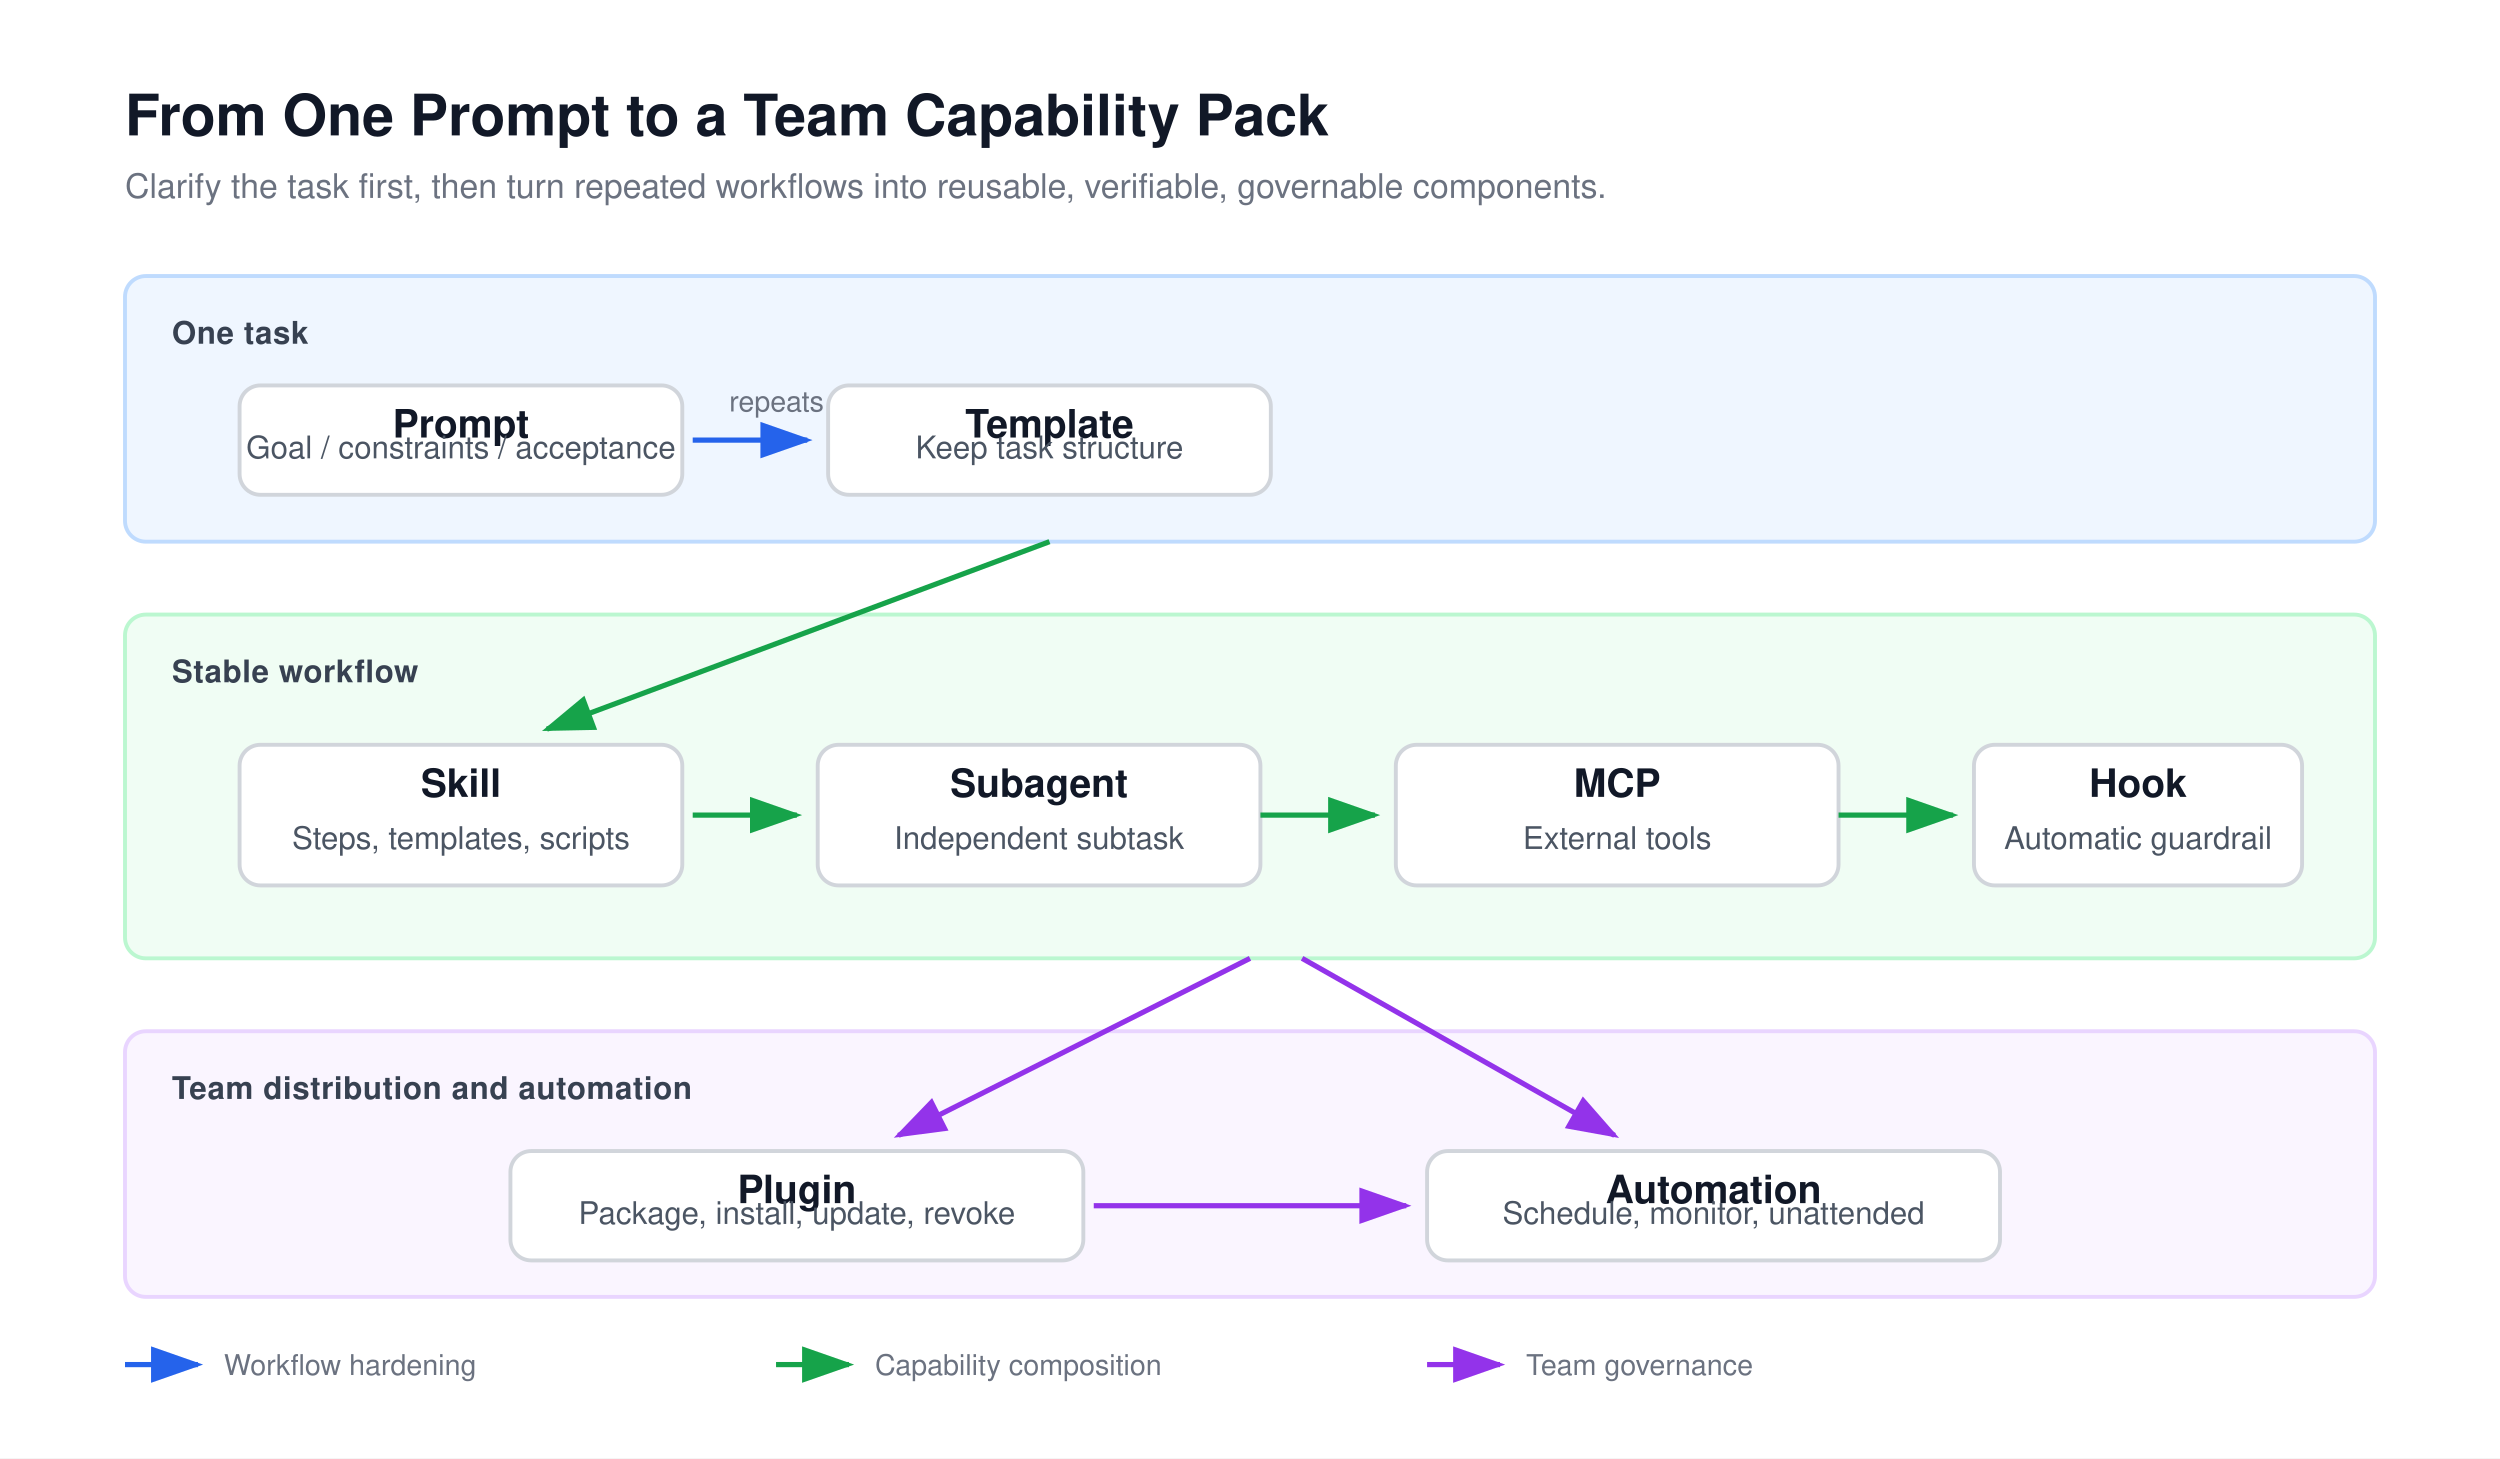
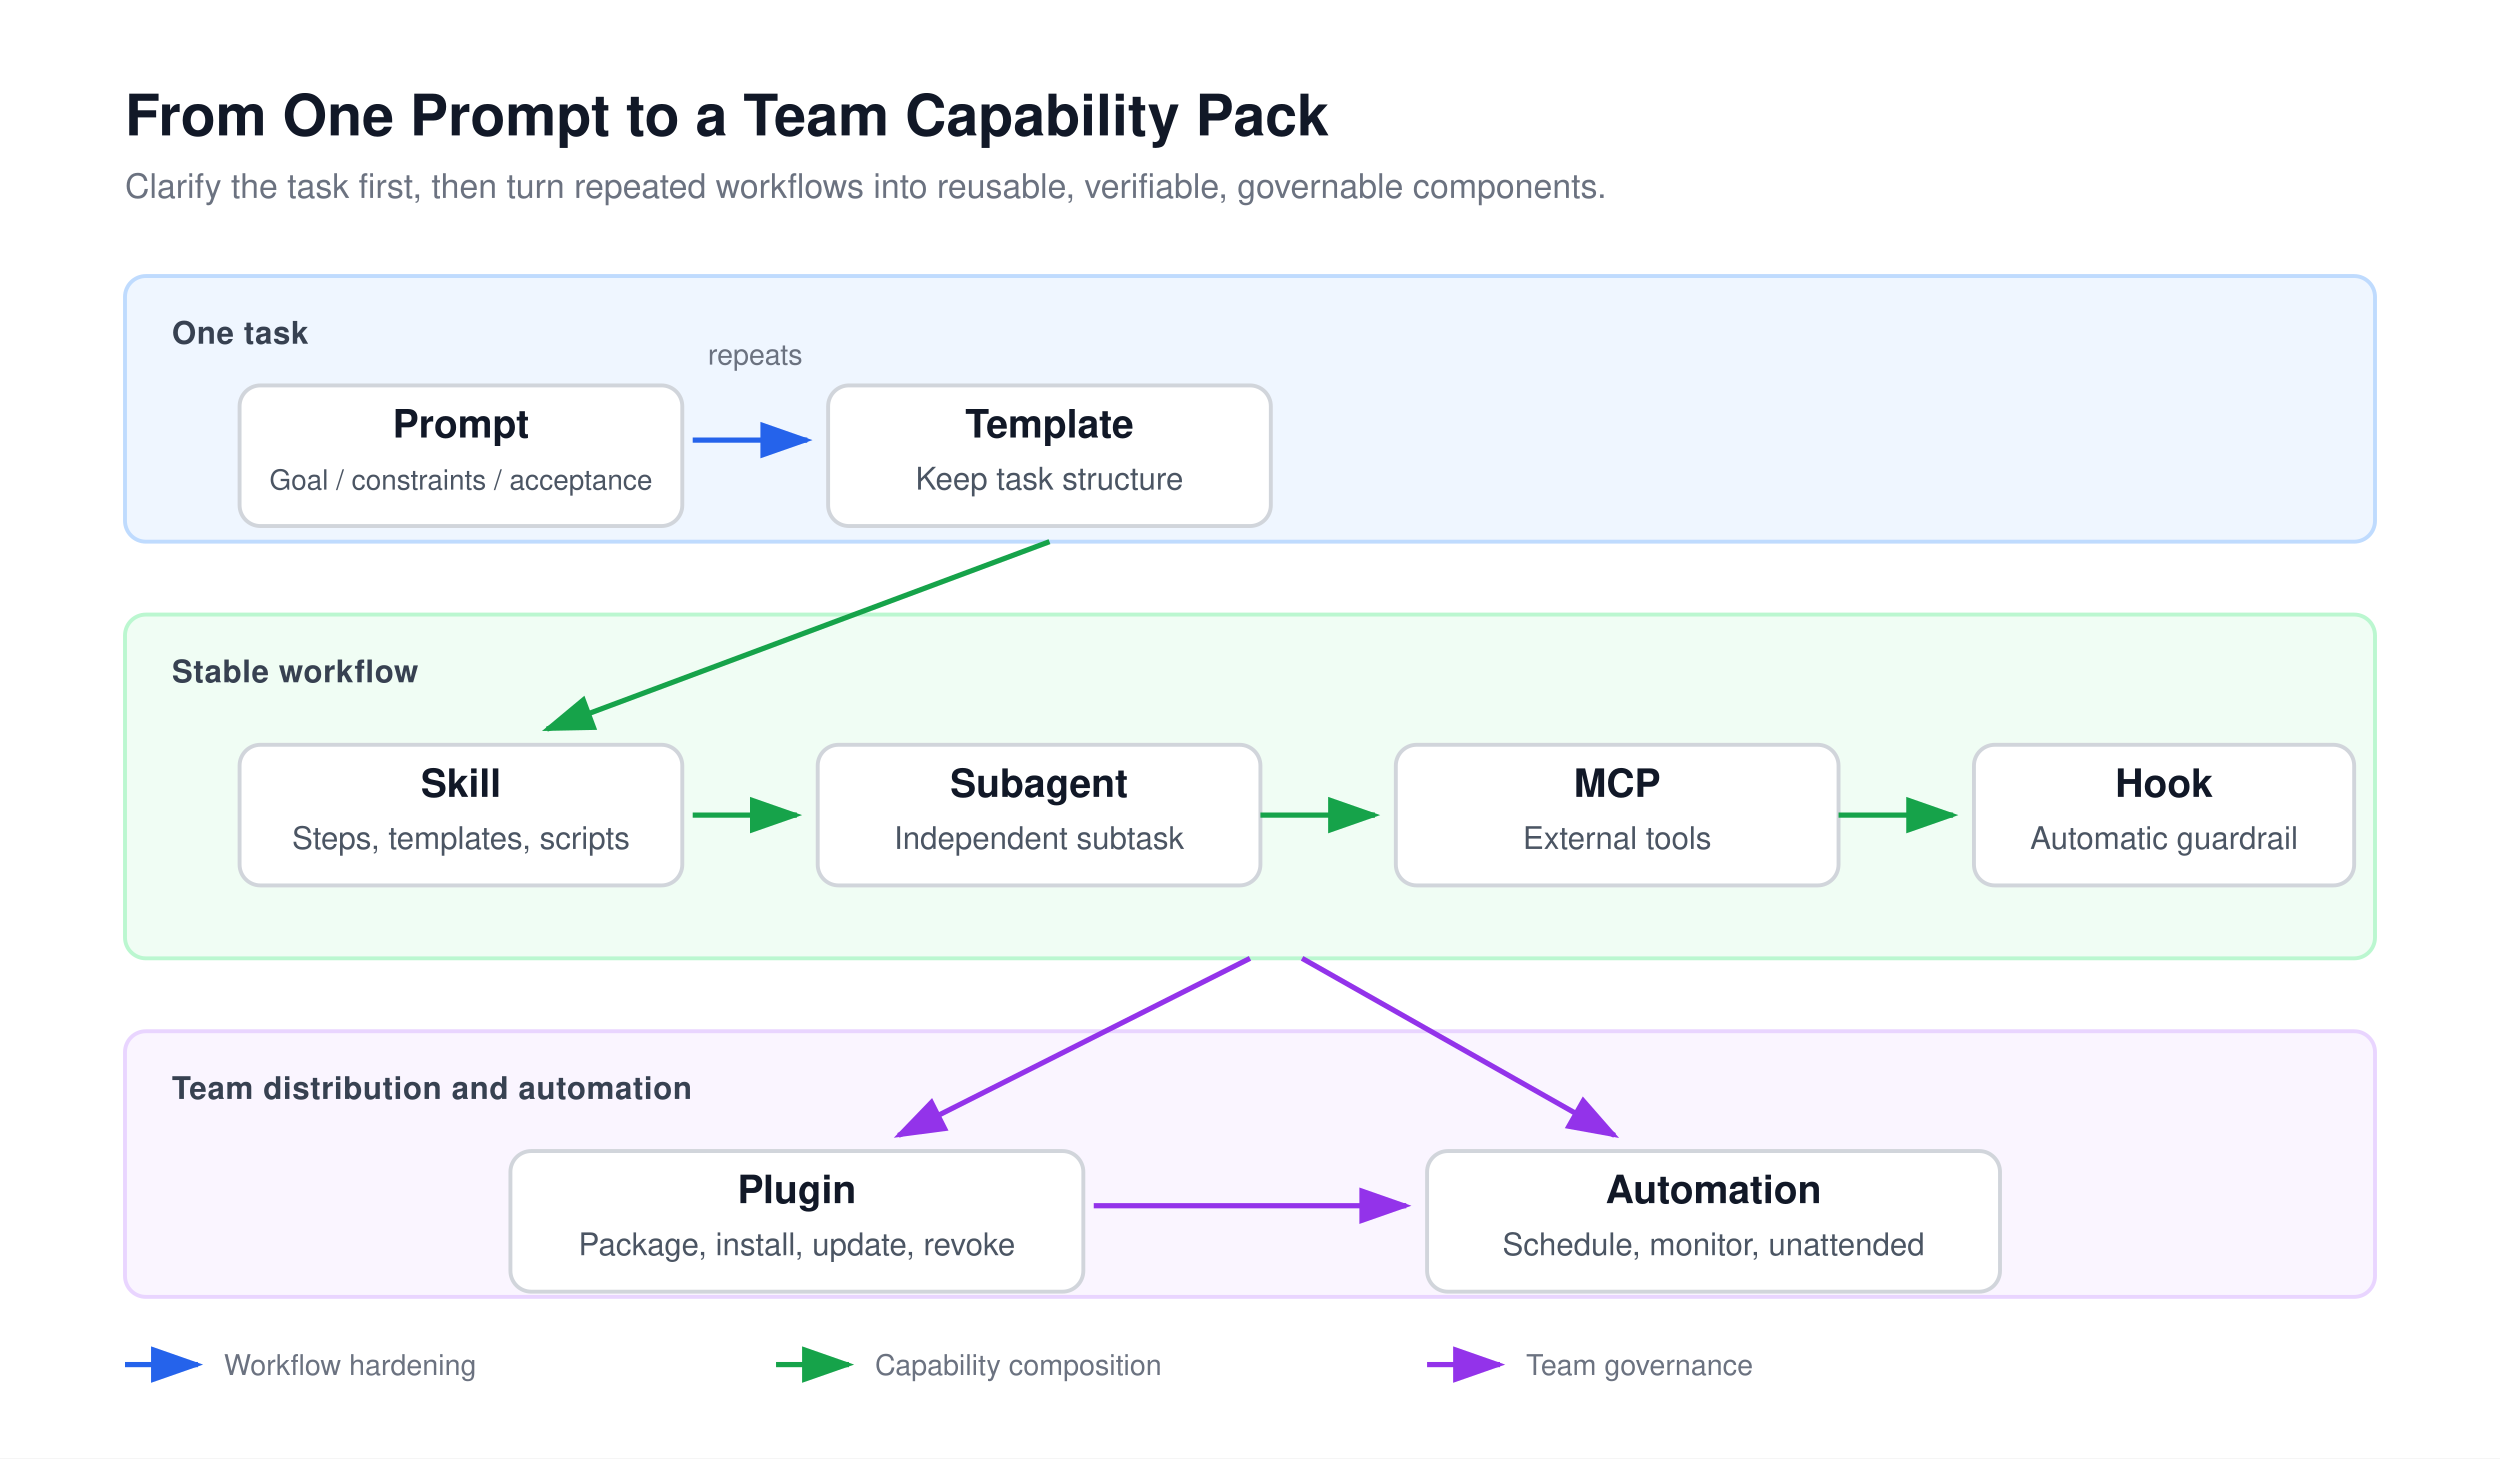
<svg xmlns="http://www.w3.org/2000/svg" viewBox="0 0 960 560" width="960" height="560" role="img" aria-labelledby="title desc">
  <style>
    text { font-family: 'Helvetica Neue', Helvetica, Arial, 'PingFang SC', 'Microsoft YaHei', 'Microsoft JhengHei', 'SimHei', sans-serif; }
    .title { fill: #111827; font-size: 22px; font-weight: 700; }
    .subtitle { fill: #6b7280; font-size: 13px; }
    .lane-label { fill: #374151; font-size: 12px; font-weight: 700; letter-spacing: 0.02em; }
    .node-title { fill: #111827; font-size: 15px; font-weight: 700; }
    .node-note { fill: #4b5563; font-size: 12px; }
    .small { fill: #6b7280; font-size: 11px; }
  </style>
  <defs>
    <marker id="arrow-blue" markerWidth="10" markerHeight="7" refX="9" refY="3.5" orient="auto">
      <polygon points="0 0, 10 3.5, 0 7" fill="#2563eb" />
    </marker>
    <marker id="arrow-green" markerWidth="10" markerHeight="7" refX="9" refY="3.5" orient="auto">
      <polygon points="0 0, 10 3.5, 0 7" fill="#16a34a" />
    </marker>
    <marker id="arrow-purple" markerWidth="10" markerHeight="7" refX="9" refY="3.5" orient="auto">
      <polygon points="0 0, 10 3.5, 0 7" fill="#9333ea" />
    </marker>
  </defs>
  <rect data-graph-role="background" width="960" height="560" fill="#ffffff" />
  <text x="48" y="52" text-anchor="start" class="title">From One Prompt to a Team Capability Pack</text>
  <text x="48" y="76" text-anchor="start" class="subtitle">Clarify the task first, then turn repeated workflows into reusable, verifiable, governable components.</text>
  <rect data-graph-role="container" x="48" y="106" width="864" height="102" rx="8" fill="#eff6ff" stroke="#bfdbfe" stroke-width="1.5" />
  <text x="66" y="132" text-anchor="start" class="lane-label">One task</text>
  <rect data-graph-role="container" x="48" y="236" width="864" height="132" rx="8" fill="#f0fdf4" stroke="#bbf7d0" stroke-width="1.5" />
  <text x="66" y="262" text-anchor="start" class="lane-label">Stable workflow</text>
  <rect data-graph-role="container" x="48" y="396" width="864" height="102" rx="8" fill="#faf5ff" stroke="#e9d5ff" stroke-width="1.5" />
  <text x="66" y="422" text-anchor="start" class="lane-label">Team distribution and automation</text>
-   <rect data-graph-role="node" x="92" y="148" width="170" height="42" rx="8" fill="#ffffff" stroke="#d1d5db" stroke-width="1.5" />
+   <rect data-graph-role="node" x="92" y="148" width="170" height="54" rx="8" fill="#ffffff" stroke="#d1d5db" stroke-width="1.5" />
  <text x="177.0" y="168" text-anchor="middle" class="node-title">Prompt</text>
-   <text x="177.0" y="176" text-anchor="middle" class="node-note">Goal / constraints / acceptance</text>
-   <rect data-graph-role="node" x="318" y="148" width="170" height="42" rx="8" fill="#ffffff" stroke="#d1d5db" stroke-width="1.5" />
+   <text x="177.0" y="188" text-anchor="middle" class="node-note" style="font-size:10.7px">Goal / constraints / acceptance</text>
+   <rect data-graph-role="node" x="318" y="148" width="170" height="54" rx="8" fill="#ffffff" stroke="#d1d5db" stroke-width="1.5" />
  <text x="403.0" y="168" text-anchor="middle" class="node-title">Template</text>
-   <text x="403.0" y="176" text-anchor="middle" class="node-note">Keep task structure</text>
+   <text x="403.0" y="188" text-anchor="middle" class="node-note">Keep task structure</text>
  <rect data-graph-role="node" x="92" y="286" width="170" height="54" rx="8" fill="#ffffff" stroke="#d1d5db" stroke-width="1.5" />
  <text x="177.0" y="306" text-anchor="middle" class="node-title">Skill</text>
  <text x="177.0" y="326" text-anchor="middle" class="node-note">Steps, templates, scripts</text>
  <rect data-graph-role="node" x="314" y="286" width="170" height="54" rx="8" fill="#ffffff" stroke="#d1d5db" stroke-width="1.5" />
  <text x="399.0" y="306" text-anchor="middle" class="node-title">Subagent</text>
  <text x="399.0" y="326" text-anchor="middle" class="node-note">Independent subtask</text>
  <rect data-graph-role="node" x="536" y="286" width="170" height="54" rx="8" fill="#ffffff" stroke="#d1d5db" stroke-width="1.5" />
  <text x="621.0" y="306" text-anchor="middle" class="node-title">MCP</text>
  <text x="621.0" y="326" text-anchor="middle" class="node-note">External tools</text>
-   <rect data-graph-role="node" x="758" y="286" width="126" height="54" rx="8" fill="#ffffff" stroke="#d1d5db" stroke-width="1.5" />
-   <text x="821.0" y="306" text-anchor="middle" class="node-title">Hook</text>
-   <text x="821.0" y="326" text-anchor="middle" class="node-note">Automatic guardrail</text>
-   <rect data-graph-role="node" x="196" y="442" width="220" height="42" rx="8" fill="#ffffff" stroke="#d1d5db" stroke-width="1.5" />
+   <rect data-graph-role="node" x="758" y="286" width="146" height="54" rx="8" fill="#ffffff" stroke="#d1d5db" stroke-width="1.5" />
+   <text x="831.0" y="306" text-anchor="middle" class="node-title">Hook</text>
+   <text x="831.0" y="326" text-anchor="middle" class="node-note">Automatic guardrail</text>
+   <rect data-graph-role="node" x="196" y="442" width="220" height="54" rx="8" fill="#ffffff" stroke="#d1d5db" stroke-width="1.5" />
  <text x="306.0" y="462" text-anchor="middle" class="node-title">Plugin</text>
-   <text x="306.0" y="470" text-anchor="middle" class="node-note">Package, install, update, revoke</text>
-   <rect data-graph-role="node" x="548" y="442" width="220" height="42" rx="8" fill="#ffffff" stroke="#d1d5db" stroke-width="1.5" />
+   <text x="306.0" y="482" text-anchor="middle" class="node-note">Package, install, update, revoke</text>
+   <rect data-graph-role="node" x="548" y="442" width="220" height="54" rx="8" fill="#ffffff" stroke="#d1d5db" stroke-width="1.5" />
  <text x="658.0" y="462" text-anchor="middle" class="node-title">Automation</text>
-   <text x="658.0" y="470" text-anchor="middle" class="node-note">Schedule, monitor, unattended</text>
+   <text x="658.0" y="482" text-anchor="middle" class="node-note">Schedule, monitor, unattended</text>
  <path data-graph-role="edge" d="M 266 169 L 310 169" fill="none" stroke="#2563eb" stroke-width="2" marker-end="url(#arrow-blue)" />
  <path data-graph-role="edge" d="M 403 208 L 210 280" fill="none" stroke="#16a34a" stroke-width="2" marker-end="url(#arrow-green)" />
  <path data-graph-role="edge" d="M 266 313 L 306 313" fill="none" stroke="#16a34a" stroke-width="2" marker-end="url(#arrow-green)" />
  <path data-graph-role="edge" d="M 484 313 L 528 313" fill="none" stroke="#16a34a" stroke-width="2" marker-end="url(#arrow-green)" />
  <path data-graph-role="edge" d="M 706 313 L 750 313" fill="none" stroke="#16a34a" stroke-width="2" marker-end="url(#arrow-green)" />
  <path data-graph-role="edge" d="M 480 368 L 345 436" fill="none" stroke="#9333ea" stroke-width="2" marker-end="url(#arrow-purple)" />
  <path data-graph-role="edge" d="M 500 368 L 620 436" fill="none" stroke="#9333ea" stroke-width="2" marker-end="url(#arrow-purple)" />
  <path data-graph-role="edge" d="M 420 463 L 540 463" fill="none" stroke="#9333ea" stroke-width="2" marker-end="url(#arrow-purple)" />
-   <text x="280" y="158" text-anchor="start" class="small">repeats</text>
+   <text x="290" y="140" text-anchor="middle" class="small">repeats</text>
  <g data-graph-role="legend" transform="translate(48,524)">
    <line data-graph-role="decoration" x1="0" y1="0" x2="28" y2="0" stroke="#2563eb" stroke-width="2" marker-end="url(#arrow-blue)" />
    <text data-graph-role="decoration" x="38" y="4" class="small">Workflow hardening</text>
    <line data-graph-role="decoration" x1="250" y1="0" x2="278" y2="0" stroke="#16a34a" stroke-width="2" marker-end="url(#arrow-green)" />
    <text data-graph-role="decoration" x="288" y="4" class="small">Capability composition</text>
    <line data-graph-role="decoration" x1="500" y1="0" x2="528" y2="0" stroke="#9333ea" stroke-width="2" marker-end="url(#arrow-purple)" />
    <text data-graph-role="decoration" x="538" y="4" class="small">Team governance</text>
  </g>
</svg>
